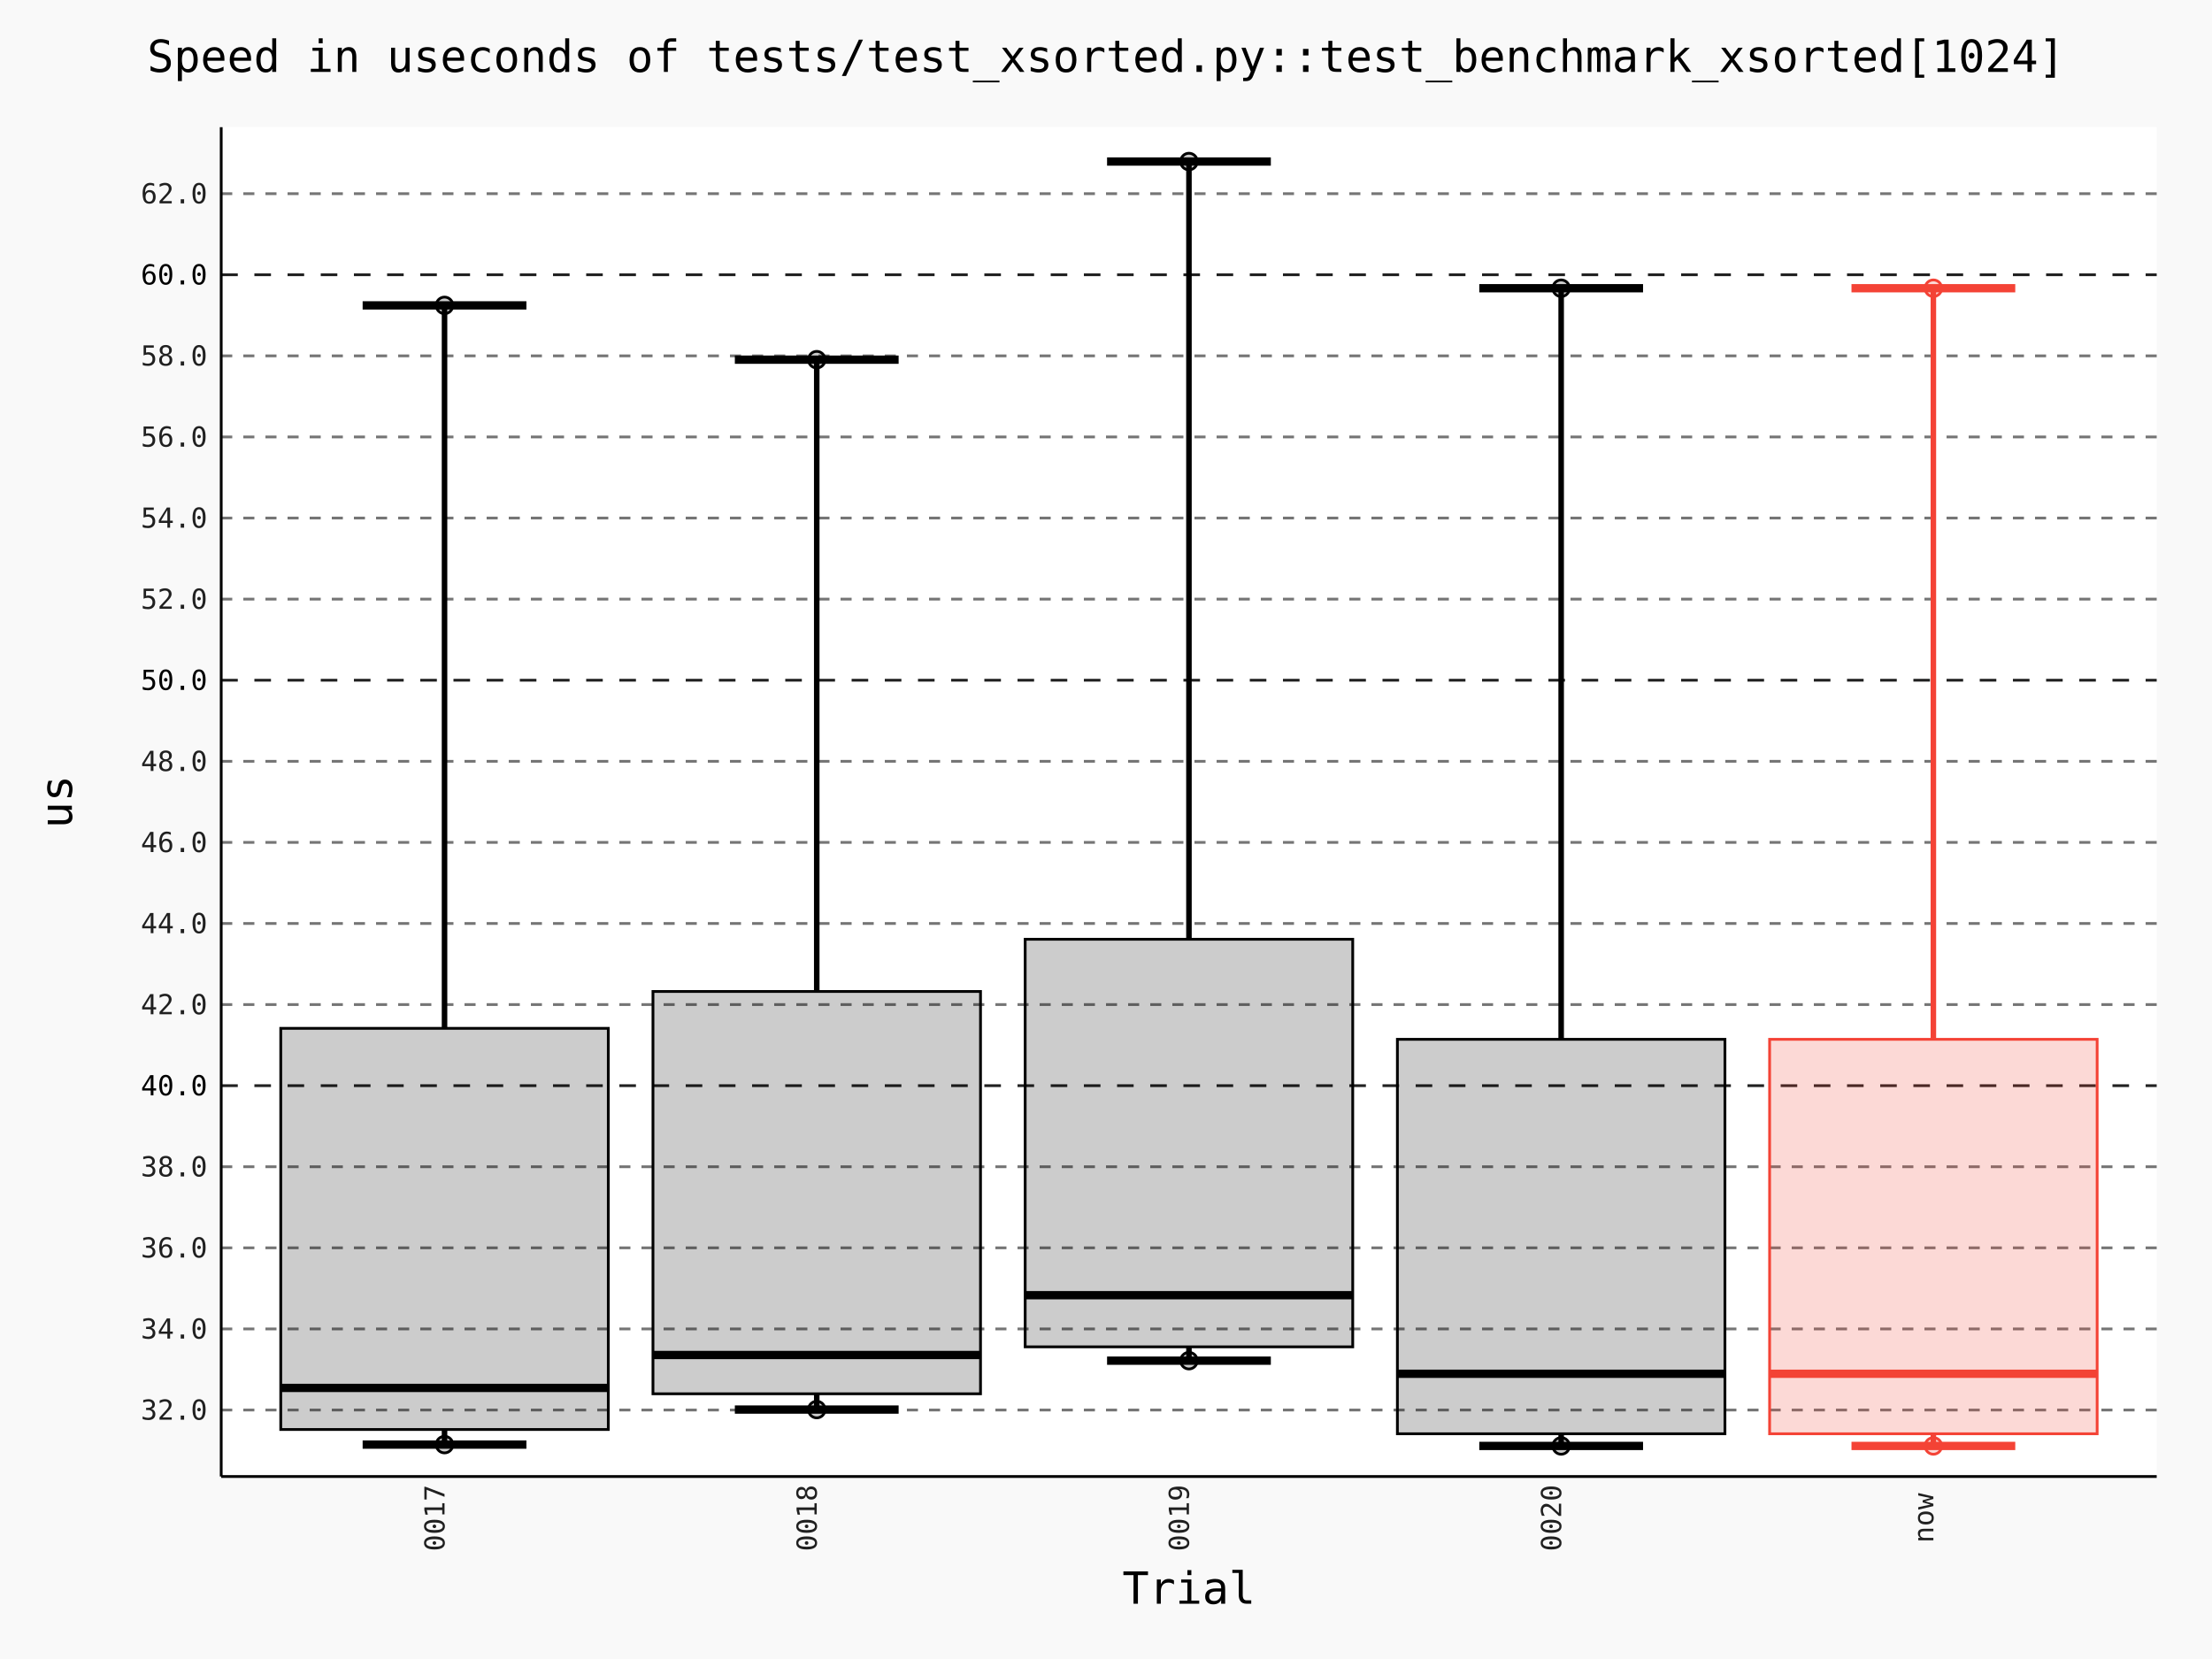
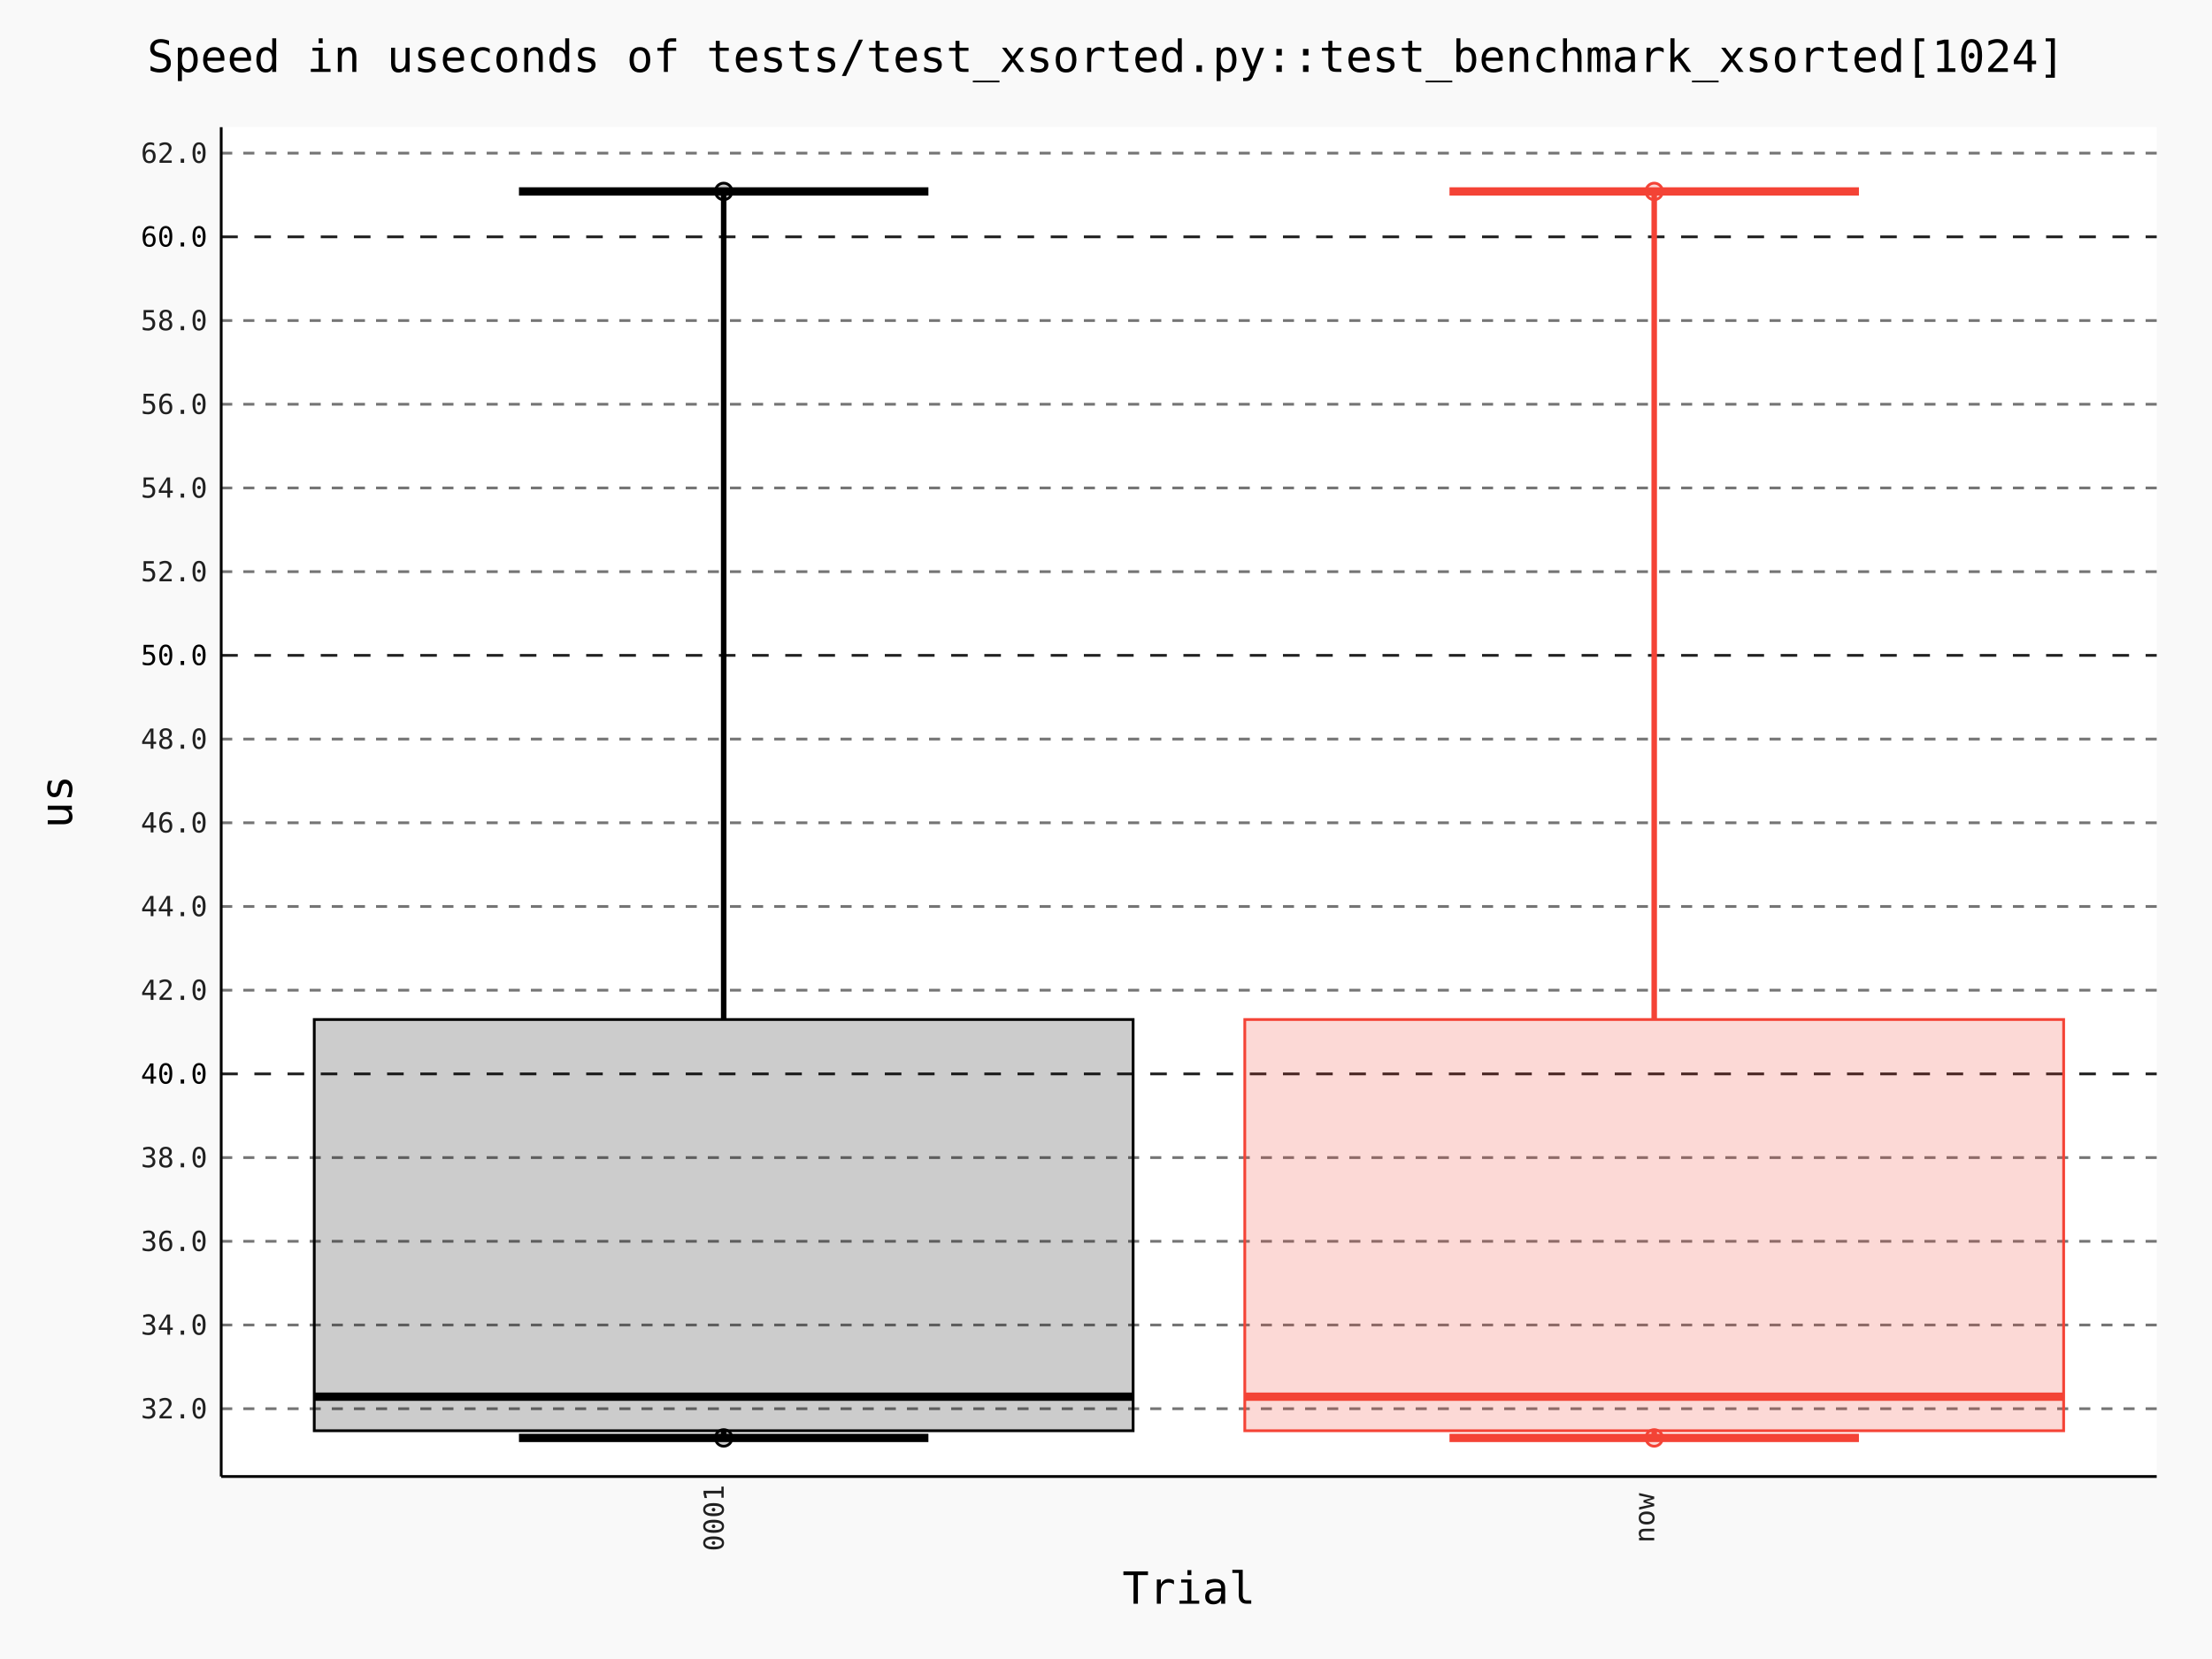
- <svg xmlns="http://www.w3.org/2000/svg" class="pygal-chart" id="chart-a3f8bfe0-645d-40d6-a7f2-8dcccdf21d77" viewBox="0 0 800 600">
+ <svg xmlns="http://www.w3.org/2000/svg" class="pygal-chart" id="chart-c44f8547-4d99-4e5e-b992-d55dfbaab4f0" viewBox="0 0 800 600">
  <defs>
-     <style type="text/css">#chart-a3f8bfe0-645d-40d6-a7f2-8dcccdf21d77{-webkit-user-select:none;-webkit-font-smoothing:antialiased;font-family:Consolas,"Deja Vu Sans Mono","Bitstream Vera Sans Mono","Courier New",monospace}#chart-a3f8bfe0-645d-40d6-a7f2-8dcccdf21d77 .title{font-family:Consolas,"Deja Vu Sans Mono","Bitstream Vera Sans Mono","Courier New",monospace;font-size:16px}#chart-a3f8bfe0-645d-40d6-a7f2-8dcccdf21d77 .legends .legend text{font-family:Consolas,"Deja Vu Sans Mono","Bitstream Vera Sans Mono","Courier New",monospace;font-size:14px}#chart-a3f8bfe0-645d-40d6-a7f2-8dcccdf21d77 .axis text{font-family:Consolas,"Deja Vu Sans Mono","Bitstream Vera Sans Mono","Courier New",monospace;font-size:10px}#chart-a3f8bfe0-645d-40d6-a7f2-8dcccdf21d77 .axis text.major{font-family:Consolas,"Deja Vu Sans Mono","Bitstream Vera Sans Mono","Courier New",monospace;font-size:10px}#chart-a3f8bfe0-645d-40d6-a7f2-8dcccdf21d77 .series text{font-family:Consolas,"Deja Vu Sans Mono","Bitstream Vera Sans Mono","Courier New",monospace;font-size:8px}#chart-a3f8bfe0-645d-40d6-a7f2-8dcccdf21d77 .tooltip{font-family:Consolas,"Deja Vu Sans Mono","Bitstream Vera Sans Mono","Courier New",monospace;font-size:14px}#chart-a3f8bfe0-645d-40d6-a7f2-8dcccdf21d77 text.no_data{font-family:Consolas,"Deja Vu Sans Mono","Bitstream Vera Sans Mono","Courier New",monospace;font-size:64px}
- #chart-a3f8bfe0-645d-40d6-a7f2-8dcccdf21d77{background-color:rgba(249,249,249,1)}#chart-a3f8bfe0-645d-40d6-a7f2-8dcccdf21d77 path,#chart-a3f8bfe0-645d-40d6-a7f2-8dcccdf21d77 line,#chart-a3f8bfe0-645d-40d6-a7f2-8dcccdf21d77 rect,#chart-a3f8bfe0-645d-40d6-a7f2-8dcccdf21d77 circle{-webkit-transition:150ms;-moz-transition:150ms;transition:150ms}#chart-a3f8bfe0-645d-40d6-a7f2-8dcccdf21d77 .graph &gt; .background{fill:rgba(249,249,249,1)}#chart-a3f8bfe0-645d-40d6-a7f2-8dcccdf21d77 .plot &gt; .background{fill:rgba(255,255,255,1)}#chart-a3f8bfe0-645d-40d6-a7f2-8dcccdf21d77 .graph{fill:rgba(0,0,0,.87)}#chart-a3f8bfe0-645d-40d6-a7f2-8dcccdf21d77 text.no_data{fill:rgba(0,0,0,1)}#chart-a3f8bfe0-645d-40d6-a7f2-8dcccdf21d77 .title{fill:rgba(0,0,0,1)}#chart-a3f8bfe0-645d-40d6-a7f2-8dcccdf21d77 .legends .legend text{fill:rgba(0,0,0,.87)}#chart-a3f8bfe0-645d-40d6-a7f2-8dcccdf21d77 .legends .legend:hover text{fill:rgba(0,0,0,1)}#chart-a3f8bfe0-645d-40d6-a7f2-8dcccdf21d77 .axis .line{stroke:rgba(0,0,0,1)}#chart-a3f8bfe0-645d-40d6-a7f2-8dcccdf21d77 .axis .guide.line{stroke:rgba(0,0,0,.54)}#chart-a3f8bfe0-645d-40d6-a7f2-8dcccdf21d77 .axis .major.line{stroke:rgba(0,0,0,.87)}#chart-a3f8bfe0-645d-40d6-a7f2-8dcccdf21d77 .axis text.major{fill:rgba(0,0,0,1)}#chart-a3f8bfe0-645d-40d6-a7f2-8dcccdf21d77 .axis.y .guides:hover .guide.line,#chart-a3f8bfe0-645d-40d6-a7f2-8dcccdf21d77 .line-graph .axis.x .guides:hover .guide.line,#chart-a3f8bfe0-645d-40d6-a7f2-8dcccdf21d77 .stackedline-graph .axis.x .guides:hover .guide.line,#chart-a3f8bfe0-645d-40d6-a7f2-8dcccdf21d77 .xy-graph .axis.x .guides:hover .guide.line{stroke:rgba(0,0,0,1)}#chart-a3f8bfe0-645d-40d6-a7f2-8dcccdf21d77 .axis .guides:hover text{fill:rgba(0,0,0,1)}#chart-a3f8bfe0-645d-40d6-a7f2-8dcccdf21d77 .reactive{fill-opacity:.7}#chart-a3f8bfe0-645d-40d6-a7f2-8dcccdf21d77 .reactive.active,#chart-a3f8bfe0-645d-40d6-a7f2-8dcccdf21d77 .active .reactive{fill-opacity:.8;stroke-width:4}#chart-a3f8bfe0-645d-40d6-a7f2-8dcccdf21d77 .series text{fill:rgba(0,0,0,1)}#chart-a3f8bfe0-645d-40d6-a7f2-8dcccdf21d77 .tooltip rect{fill:rgba(255,255,255,1);stroke:rgba(0,0,0,1);-webkit-transition:opacity 150ms;-moz-transition:opacity 150ms;transition:opacity 150ms}#chart-a3f8bfe0-645d-40d6-a7f2-8dcccdf21d77 .tooltip .label{fill:rgba(0,0,0,.87)}#chart-a3f8bfe0-645d-40d6-a7f2-8dcccdf21d77 .tooltip .label{fill:rgba(0,0,0,.87)}#chart-a3f8bfe0-645d-40d6-a7f2-8dcccdf21d77 .tooltip .legend{font-size:.8em;fill:rgba(0,0,0,.54)}#chart-a3f8bfe0-645d-40d6-a7f2-8dcccdf21d77 .tooltip .x_label{font-size:.6em;fill:rgba(0,0,0,1)}#chart-a3f8bfe0-645d-40d6-a7f2-8dcccdf21d77 .tooltip .value{font-size:1.5em}#chart-a3f8bfe0-645d-40d6-a7f2-8dcccdf21d77 .map-element{fill:rgba(0,0,0,.87);stroke:rgba(0,0,0,.54) !important;opacity:.9;stroke-width:3;-webkit-transition:opacity 150ms;-moz-transition:opacity 150ms;transition:opacity 150ms}#chart-a3f8bfe0-645d-40d6-a7f2-8dcccdf21d77 .map-element:hover{opacity:1;stroke-width:10}#chart-a3f8bfe0-645d-40d6-a7f2-8dcccdf21d77 .color-0,#chart-a3f8bfe0-645d-40d6-a7f2-8dcccdf21d77 .color-0 a:visited{stroke:#000000;fill:#000000}#chart-a3f8bfe0-645d-40d6-a7f2-8dcccdf21d77 .color-1,#chart-a3f8bfe0-645d-40d6-a7f2-8dcccdf21d77 .color-1 a:visited{stroke:#000000;fill:#000000}#chart-a3f8bfe0-645d-40d6-a7f2-8dcccdf21d77 .color-2,#chart-a3f8bfe0-645d-40d6-a7f2-8dcccdf21d77 .color-2 a:visited{stroke:#000000;fill:#000000}#chart-a3f8bfe0-645d-40d6-a7f2-8dcccdf21d77 .color-3,#chart-a3f8bfe0-645d-40d6-a7f2-8dcccdf21d77 .color-3 a:visited{stroke:#000000;fill:#000000}#chart-a3f8bfe0-645d-40d6-a7f2-8dcccdf21d77 .color-4,#chart-a3f8bfe0-645d-40d6-a7f2-8dcccdf21d77 .color-4 a:visited{stroke:#F44336;fill:#F44336}#chart-a3f8bfe0-645d-40d6-a7f2-8dcccdf21d77 .text-overlay .color-0 text{fill:white}#chart-a3f8bfe0-645d-40d6-a7f2-8dcccdf21d77 .text-overlay .color-1 text{fill:white}#chart-a3f8bfe0-645d-40d6-a7f2-8dcccdf21d77 .text-overlay .color-2 text{fill:white}#chart-a3f8bfe0-645d-40d6-a7f2-8dcccdf21d77 .text-overlay .color-3 text{fill:white}#chart-a3f8bfe0-645d-40d6-a7f2-8dcccdf21d77 .text-overlay .color-4 text{fill:black}
- #chart-a3f8bfe0-645d-40d6-a7f2-8dcccdf21d77 text.no_data{text-anchor:middle}#chart-a3f8bfe0-645d-40d6-a7f2-8dcccdf21d77 .guide.line{fill-opacity:0}#chart-a3f8bfe0-645d-40d6-a7f2-8dcccdf21d77 .centered{text-anchor:middle}#chart-a3f8bfe0-645d-40d6-a7f2-8dcccdf21d77 .title{text-anchor:middle}#chart-a3f8bfe0-645d-40d6-a7f2-8dcccdf21d77 .legends .legend text{fill-opacity:1}#chart-a3f8bfe0-645d-40d6-a7f2-8dcccdf21d77 .axis.x text{text-anchor:middle}#chart-a3f8bfe0-645d-40d6-a7f2-8dcccdf21d77 .axis.x:not(.web) text[transform]{text-anchor:start}#chart-a3f8bfe0-645d-40d6-a7f2-8dcccdf21d77 .axis.y text{text-anchor:end}#chart-a3f8bfe0-645d-40d6-a7f2-8dcccdf21d77 .axis.y2 text{text-anchor:start}#chart-a3f8bfe0-645d-40d6-a7f2-8dcccdf21d77 .axis .guide.line{stroke-dasharray:4,4}#chart-a3f8bfe0-645d-40d6-a7f2-8dcccdf21d77 .axis .major.guide.line{stroke-dasharray:6,6}#chart-a3f8bfe0-645d-40d6-a7f2-8dcccdf21d77 .horizontal .axis.y .guide.line,#chart-a3f8bfe0-645d-40d6-a7f2-8dcccdf21d77 .horizontal .axis.y2 .guide.line,#chart-a3f8bfe0-645d-40d6-a7f2-8dcccdf21d77 .vertical .axis.x .guide.line{opacity:0}#chart-a3f8bfe0-645d-40d6-a7f2-8dcccdf21d77 .horizontal .axis.always_show .guide.line,#chart-a3f8bfe0-645d-40d6-a7f2-8dcccdf21d77 .vertical .axis.always_show .guide.line{opacity:1 !important}#chart-a3f8bfe0-645d-40d6-a7f2-8dcccdf21d77 .axis.y .guides:hover .guide.line,#chart-a3f8bfe0-645d-40d6-a7f2-8dcccdf21d77 .axis.y2 .guides:hover .guide.line,#chart-a3f8bfe0-645d-40d6-a7f2-8dcccdf21d77 .axis.x .guides:hover .guide.line{opacity:1}#chart-a3f8bfe0-645d-40d6-a7f2-8dcccdf21d77 .axis .guides:hover text{opacity:1}#chart-a3f8bfe0-645d-40d6-a7f2-8dcccdf21d77 .nofill{fill:none}#chart-a3f8bfe0-645d-40d6-a7f2-8dcccdf21d77 .subtle-fill{fill-opacity:.2}#chart-a3f8bfe0-645d-40d6-a7f2-8dcccdf21d77 .dot{stroke-width:1px;fill-opacity:1}#chart-a3f8bfe0-645d-40d6-a7f2-8dcccdf21d77 .dot.active{stroke-width:5px}#chart-a3f8bfe0-645d-40d6-a7f2-8dcccdf21d77 .dot.negative{fill:transparent}#chart-a3f8bfe0-645d-40d6-a7f2-8dcccdf21d77 text,#chart-a3f8bfe0-645d-40d6-a7f2-8dcccdf21d77 tspan{stroke:none !important}#chart-a3f8bfe0-645d-40d6-a7f2-8dcccdf21d77 .series text.active{opacity:1}#chart-a3f8bfe0-645d-40d6-a7f2-8dcccdf21d77 .tooltip rect{fill-opacity:.95;stroke-width:.5}#chart-a3f8bfe0-645d-40d6-a7f2-8dcccdf21d77 .tooltip text{fill-opacity:1}
+     <style type="text/css">#chart-c44f8547-4d99-4e5e-b992-d55dfbaab4f0{-webkit-user-select:none;-webkit-font-smoothing:antialiased;font-family:Consolas,"Deja Vu Sans Mono","Bitstream Vera Sans Mono","Courier New",monospace}#chart-c44f8547-4d99-4e5e-b992-d55dfbaab4f0 .title{font-family:Consolas,"Deja Vu Sans Mono","Bitstream Vera Sans Mono","Courier New",monospace;font-size:16px}#chart-c44f8547-4d99-4e5e-b992-d55dfbaab4f0 .legends .legend text{font-family:Consolas,"Deja Vu Sans Mono","Bitstream Vera Sans Mono","Courier New",monospace;font-size:14px}#chart-c44f8547-4d99-4e5e-b992-d55dfbaab4f0 .axis text{font-family:Consolas,"Deja Vu Sans Mono","Bitstream Vera Sans Mono","Courier New",monospace;font-size:10px}#chart-c44f8547-4d99-4e5e-b992-d55dfbaab4f0 .axis text.major{font-family:Consolas,"Deja Vu Sans Mono","Bitstream Vera Sans Mono","Courier New",monospace;font-size:10px}#chart-c44f8547-4d99-4e5e-b992-d55dfbaab4f0 .series text{font-family:Consolas,"Deja Vu Sans Mono","Bitstream Vera Sans Mono","Courier New",monospace;font-size:8px}#chart-c44f8547-4d99-4e5e-b992-d55dfbaab4f0 .tooltip{font-family:Consolas,"Deja Vu Sans Mono","Bitstream Vera Sans Mono","Courier New",monospace;font-size:14px}#chart-c44f8547-4d99-4e5e-b992-d55dfbaab4f0 text.no_data{font-family:Consolas,"Deja Vu Sans Mono","Bitstream Vera Sans Mono","Courier New",monospace;font-size:64px}
+ #chart-c44f8547-4d99-4e5e-b992-d55dfbaab4f0{background-color:rgba(249,249,249,1)}#chart-c44f8547-4d99-4e5e-b992-d55dfbaab4f0 path,#chart-c44f8547-4d99-4e5e-b992-d55dfbaab4f0 line,#chart-c44f8547-4d99-4e5e-b992-d55dfbaab4f0 rect,#chart-c44f8547-4d99-4e5e-b992-d55dfbaab4f0 circle{-webkit-transition:150ms;-moz-transition:150ms;transition:150ms}#chart-c44f8547-4d99-4e5e-b992-d55dfbaab4f0 .graph &gt; .background{fill:rgba(249,249,249,1)}#chart-c44f8547-4d99-4e5e-b992-d55dfbaab4f0 .plot &gt; .background{fill:rgba(255,255,255,1)}#chart-c44f8547-4d99-4e5e-b992-d55dfbaab4f0 .graph{fill:rgba(0,0,0,.87)}#chart-c44f8547-4d99-4e5e-b992-d55dfbaab4f0 text.no_data{fill:rgba(0,0,0,1)}#chart-c44f8547-4d99-4e5e-b992-d55dfbaab4f0 .title{fill:rgba(0,0,0,1)}#chart-c44f8547-4d99-4e5e-b992-d55dfbaab4f0 .legends .legend text{fill:rgba(0,0,0,.87)}#chart-c44f8547-4d99-4e5e-b992-d55dfbaab4f0 .legends .legend:hover text{fill:rgba(0,0,0,1)}#chart-c44f8547-4d99-4e5e-b992-d55dfbaab4f0 .axis .line{stroke:rgba(0,0,0,1)}#chart-c44f8547-4d99-4e5e-b992-d55dfbaab4f0 .axis .guide.line{stroke:rgba(0,0,0,.54)}#chart-c44f8547-4d99-4e5e-b992-d55dfbaab4f0 .axis .major.line{stroke:rgba(0,0,0,.87)}#chart-c44f8547-4d99-4e5e-b992-d55dfbaab4f0 .axis text.major{fill:rgba(0,0,0,1)}#chart-c44f8547-4d99-4e5e-b992-d55dfbaab4f0 .axis.y .guides:hover .guide.line,#chart-c44f8547-4d99-4e5e-b992-d55dfbaab4f0 .line-graph .axis.x .guides:hover .guide.line,#chart-c44f8547-4d99-4e5e-b992-d55dfbaab4f0 .stackedline-graph .axis.x .guides:hover .guide.line,#chart-c44f8547-4d99-4e5e-b992-d55dfbaab4f0 .xy-graph .axis.x .guides:hover .guide.line{stroke:rgba(0,0,0,1)}#chart-c44f8547-4d99-4e5e-b992-d55dfbaab4f0 .axis .guides:hover text{fill:rgba(0,0,0,1)}#chart-c44f8547-4d99-4e5e-b992-d55dfbaab4f0 .reactive{fill-opacity:.7}#chart-c44f8547-4d99-4e5e-b992-d55dfbaab4f0 .reactive.active,#chart-c44f8547-4d99-4e5e-b992-d55dfbaab4f0 .active .reactive{fill-opacity:.8;stroke-width:4}#chart-c44f8547-4d99-4e5e-b992-d55dfbaab4f0 .series text{fill:rgba(0,0,0,1)}#chart-c44f8547-4d99-4e5e-b992-d55dfbaab4f0 .tooltip rect{fill:rgba(255,255,255,1);stroke:rgba(0,0,0,1);-webkit-transition:opacity 150ms;-moz-transition:opacity 150ms;transition:opacity 150ms}#chart-c44f8547-4d99-4e5e-b992-d55dfbaab4f0 .tooltip .label{fill:rgba(0,0,0,.87)}#chart-c44f8547-4d99-4e5e-b992-d55dfbaab4f0 .tooltip .label{fill:rgba(0,0,0,.87)}#chart-c44f8547-4d99-4e5e-b992-d55dfbaab4f0 .tooltip .legend{font-size:.8em;fill:rgba(0,0,0,.54)}#chart-c44f8547-4d99-4e5e-b992-d55dfbaab4f0 .tooltip .x_label{font-size:.6em;fill:rgba(0,0,0,1)}#chart-c44f8547-4d99-4e5e-b992-d55dfbaab4f0 .tooltip .value{font-size:1.5em}#chart-c44f8547-4d99-4e5e-b992-d55dfbaab4f0 .map-element{fill:rgba(0,0,0,.87);stroke:rgba(0,0,0,.54) !important;opacity:.9;stroke-width:3;-webkit-transition:opacity 150ms;-moz-transition:opacity 150ms;transition:opacity 150ms}#chart-c44f8547-4d99-4e5e-b992-d55dfbaab4f0 .map-element:hover{opacity:1;stroke-width:10}#chart-c44f8547-4d99-4e5e-b992-d55dfbaab4f0 .color-0,#chart-c44f8547-4d99-4e5e-b992-d55dfbaab4f0 .color-0 a:visited{stroke:#000000;fill:#000000}#chart-c44f8547-4d99-4e5e-b992-d55dfbaab4f0 .color-1,#chart-c44f8547-4d99-4e5e-b992-d55dfbaab4f0 .color-1 a:visited{stroke:#F44336;fill:#F44336}#chart-c44f8547-4d99-4e5e-b992-d55dfbaab4f0 .text-overlay .color-0 text{fill:white}#chart-c44f8547-4d99-4e5e-b992-d55dfbaab4f0 .text-overlay .color-1 text{fill:black}
+ #chart-c44f8547-4d99-4e5e-b992-d55dfbaab4f0 text.no_data{text-anchor:middle}#chart-c44f8547-4d99-4e5e-b992-d55dfbaab4f0 .guide.line{fill-opacity:0}#chart-c44f8547-4d99-4e5e-b992-d55dfbaab4f0 .centered{text-anchor:middle}#chart-c44f8547-4d99-4e5e-b992-d55dfbaab4f0 .title{text-anchor:middle}#chart-c44f8547-4d99-4e5e-b992-d55dfbaab4f0 .legends .legend text{fill-opacity:1}#chart-c44f8547-4d99-4e5e-b992-d55dfbaab4f0 .axis.x text{text-anchor:middle}#chart-c44f8547-4d99-4e5e-b992-d55dfbaab4f0 .axis.x:not(.web) text[transform]{text-anchor:start}#chart-c44f8547-4d99-4e5e-b992-d55dfbaab4f0 .axis.y text{text-anchor:end}#chart-c44f8547-4d99-4e5e-b992-d55dfbaab4f0 .axis.y2 text{text-anchor:start}#chart-c44f8547-4d99-4e5e-b992-d55dfbaab4f0 .axis .guide.line{stroke-dasharray:4,4}#chart-c44f8547-4d99-4e5e-b992-d55dfbaab4f0 .axis .major.guide.line{stroke-dasharray:6,6}#chart-c44f8547-4d99-4e5e-b992-d55dfbaab4f0 .horizontal .axis.y .guide.line,#chart-c44f8547-4d99-4e5e-b992-d55dfbaab4f0 .horizontal .axis.y2 .guide.line,#chart-c44f8547-4d99-4e5e-b992-d55dfbaab4f0 .vertical .axis.x .guide.line{opacity:0}#chart-c44f8547-4d99-4e5e-b992-d55dfbaab4f0 .horizontal .axis.always_show .guide.line,#chart-c44f8547-4d99-4e5e-b992-d55dfbaab4f0 .vertical .axis.always_show .guide.line{opacity:1 !important}#chart-c44f8547-4d99-4e5e-b992-d55dfbaab4f0 .axis.y .guides:hover .guide.line,#chart-c44f8547-4d99-4e5e-b992-d55dfbaab4f0 .axis.y2 .guides:hover .guide.line,#chart-c44f8547-4d99-4e5e-b992-d55dfbaab4f0 .axis.x .guides:hover .guide.line{opacity:1}#chart-c44f8547-4d99-4e5e-b992-d55dfbaab4f0 .axis .guides:hover text{opacity:1}#chart-c44f8547-4d99-4e5e-b992-d55dfbaab4f0 .nofill{fill:none}#chart-c44f8547-4d99-4e5e-b992-d55dfbaab4f0 .subtle-fill{fill-opacity:.2}#chart-c44f8547-4d99-4e5e-b992-d55dfbaab4f0 .dot{stroke-width:1px;fill-opacity:1}#chart-c44f8547-4d99-4e5e-b992-d55dfbaab4f0 .dot.active{stroke-width:5px}#chart-c44f8547-4d99-4e5e-b992-d55dfbaab4f0 .dot.negative{fill:transparent}#chart-c44f8547-4d99-4e5e-b992-d55dfbaab4f0 text,#chart-c44f8547-4d99-4e5e-b992-d55dfbaab4f0 tspan{stroke:none !important}#chart-c44f8547-4d99-4e5e-b992-d55dfbaab4f0 .series text.active{opacity:1}#chart-c44f8547-4d99-4e5e-b992-d55dfbaab4f0 .tooltip rect{fill-opacity:.95;stroke-width:.5}#chart-c44f8547-4d99-4e5e-b992-d55dfbaab4f0 .tooltip text{fill-opacity:1}
.axis.x text{text-anchor:middle !important}.tooltip .value{font-size:1em !important}</style>
  </defs>
  <g class="graph plot-graph vertical">
    <rect class="background" height="600" width="800" x="0" y="0" />
    <g class="plot" transform="translate(80, 46)">
      <rect class="background" height="488" width="700.0" x="0" y="0" />
      <g class="axis y">
        <path class="line" d="M0 488 h700" />
        <g class="guides">
-           <path class="guide line" d="M0 463.952 h700" />
-           <text class="" x="-5" y="467.452">32.0</text>
+           <path class="guide line" d="M0 463.479 h700" />
+           <text class="" x="-5" y="466.979">32.0</text>
        </g>
        <g class="guides">
-           <path class="guide line" d="M0 434.625 h700" />
-           <text class="" x="-5" y="438.125">34.0</text>
+           <path class="guide line" d="M0 433.206 h700" />
+           <text class="" x="-5" y="436.706">34.0</text>
        </g>
        <g class="guides">
-           <path class="guide line" d="M0 405.298 h700" />
-           <text class="" x="-5" y="408.798">36.0</text>
+           <path class="guide line" d="M0 402.933 h700" />
+           <text class="" x="-5" y="406.433">36.0</text>
        </g>
        <g class="guides">
-           <path class="guide line" d="M0 375.971 h700" />
-           <text class="" x="-5" y="379.471">38.0</text>
+           <path class="guide line" d="M0 372.66 h700" />
+           <text class="" x="-5" y="376.16">38.0</text>
        </g>
        <g class="guides">
-           <path class="major guide line" d="M0 346.644 h700" />
-           <text class="major" x="-5" y="350.144">40.0</text>
+           <path class="major guide line" d="M0 342.387 h700" />
+           <text class="major" x="-5" y="345.887">40.0</text>
        </g>
        <g class="guides">
-           <path class="guide line" d="M0 317.317 h700" />
-           <text class="" x="-5" y="320.817">42.0</text>
+           <path class="guide line" d="M0 312.114 h700" />
+           <text class="" x="-5" y="315.614">42.0</text>
        </g>
        <g class="guides">
-           <path class="guide line" d="M0 287.99 h700" />
-           <text class="" x="-5" y="291.49">44.0</text>
+           <path class="guide line" d="M0 281.841 h700" />
+           <text class="" x="-5" y="285.341">44.0</text>
        </g>
        <g class="guides">
-           <path class="guide line" d="M0 258.663 h700" />
-           <text class="" x="-5" y="262.163">46.0</text>
+           <path class="guide line" d="M0 251.568 h700" />
+           <text class="" x="-5" y="255.068">46.0</text>
        </g>
        <g class="guides">
-           <path class="guide line" d="M0 229.337 h700" />
-           <text class="" x="-5" y="232.837">48.0</text>
+           <path class="guide line" d="M0 221.295 h700" />
+           <text class="" x="-5" y="224.795">48.0</text>
        </g>
        <g class="guides">
-           <path class="major guide line" d="M0 200.01 h700" />
-           <text class="major" x="-5" y="203.51">50.0</text>
+           <path class="major guide line" d="M0 191.022 h700" />
+           <text class="major" x="-5" y="194.522">50.0</text>
        </g>
        <g class="guides">
-           <path class="guide line" d="M0 170.683 h700" />
-           <text class="" x="-5" y="174.183">52.0</text>
+           <path class="guide line" d="M0 160.749 h700" />
+           <text class="" x="-5" y="164.249">52.0</text>
        </g>
        <g class="guides">
-           <path class="guide line" d="M0 141.356 h700" />
-           <text class="" x="-5" y="144.856">54.0</text>
+           <path class="guide line" d="M0 130.476 h700" />
+           <text class="" x="-5" y="133.976">54.0</text>
        </g>
        <g class="guides">
-           <path class="guide line" d="M0 112.029 h700" />
-           <text class="" x="-5" y="115.529">56.0</text>
+           <path class="guide line" d="M0 100.203 h700" />
+           <text class="" x="-5" y="103.703">56.0</text>
        </g>
        <g class="guides">
-           <path class="guide line" d="M0 82.702 h700" />
-           <text class="" x="-5" y="86.202">58.0</text>
+           <path class="guide line" d="M0 69.931 h700" />
+           <text class="" x="-5" y="73.431">58.0</text>
        </g>
        <g class="guides">
-           <path class="major guide line" d="M0 53.375 h700" />
-           <text class="major" x="-5" y="56.875">60.0</text>
+           <path class="major guide line" d="M0 39.658 h700" />
+           <text class="major" x="-5" y="43.158">60.0</text>
        </g>
        <g class="guides">
-           <path class="guide line" d="M0 24.048 h700" />
-           <text class="" x="-5" y="27.548">62.0</text>
+           <path class="guide line" d="M0 9.385 h700" />
+           <text class="" x="-5" y="12.885">62.0</text>
        </g>
      </g>
      <g class="axis x">
        <path class="line" d="M0 0 v488" />
        <g class="guides">
-           <path class="guide line" d="M80.769 0 v488" />
-           <text class="" transform="rotate(-90 80.76923 503)" x="80.769" y="503.0">0017</text>
+           <path class="guide line" d="M181.731 0 v488" />
+           <text class="" transform="rotate(-90 181.7308 503)" x="181.731" y="503.0">0001</text>
        </g>
        <g class="guides">
-           <path class="guide line" d="M215.385 0 v488" />
-           <text class="" transform="rotate(-90 215.3846 503)" x="215.385" y="503.0">0018</text>
-         </g>
-         <g class="guides">
-           <path class="guide line" d="M350 0 v488" />
-           <text class="" transform="rotate(-90 350 503)" x="350.0" y="503.0">0019</text>
-         </g>
-         <g class="guides">
-           <path class="guide line" d="M484.615 0 v488" />
-           <text class="" transform="rotate(-90 484.6154 503)" x="484.615" y="503.0">0020</text>
-         </g>
-         <g class="guides">
-           <path class="guide line" d="M619.231 0 v488" />
-           <text class="" transform="rotate(-90 619.2308 503)" x="619.231" y="503.0">now</text>
+           <path class="guide line" d="M518.269 0 v488" />
+           <text class="" transform="rotate(-90 518.2692 503)" x="518.269" y="503.0">now</text>
        </g>
      </g>
      <g class="series serie-0 color-0">
        <g class="boxes">
          <g class="box">
-             <path class="reactive tooltip-trigger" d="M51.154 476.46 L110.385 476.46" stroke-width="3" />
-             <path class="reactive tooltip-trigger" d="M21.538 455.96 L140 455.96" stroke-width="3" />
-             <path class="reactive tooltip-trigger" d="M51.154 64.446 L110.385 64.446" stroke-width="3" />
-             <path class="reactive tooltip-trigger" d="M80.769 476.46 L80.769 470.994" stroke-width="2" />
-             <path class="reactive tooltip-trigger" d="M80.769 64.446 L80.769 325.914" stroke-width="2" />
-             <rect class="subtle-fill reactive tooltip-trigger" height="145.08" width="118.462" x="21.538" y="325.914" />
-             <circle class="subtle-fill reactive tooltip-trigger" cx="80.769" cy="476.46" r="3" />
-             <circle class="subtle-fill reactive tooltip-trigger" cx="80.769" cy="64.446" r="3" />
+             <path class="reactive tooltip-trigger" d="M107.692 474.044 L255.769 474.044" stroke-width="3" />
+             <path class="reactive tooltip-trigger" d="M33.654 459.135 L329.808 459.135" stroke-width="3" />
+             <path class="reactive tooltip-trigger" d="M107.692 23.234 L255.769 23.234" stroke-width="3" />
+             <path class="reactive tooltip-trigger" d="M181.731 474.044 L181.731 471.444" stroke-width="2" />
+             <path class="reactive tooltip-trigger" d="M181.731 23.234 L181.731 322.721" stroke-width="2" />
+             <rect class="subtle-fill reactive tooltip-trigger" height="148.723" width="296.154" x="33.654" y="322.721" />
+             <circle class="subtle-fill reactive tooltip-trigger" cx="181.731" cy="474.044" r="3" />
+             <circle class="subtle-fill reactive tooltip-trigger" cx="181.731" cy="23.234" r="3" />
          </g>
        </g>
      </g>
      <g class="series serie-1 color-1">
        <g class="boxes">
          <g class="box">
-             <path class="reactive tooltip-trigger" d="M185.769 463.791 L245 463.791" stroke-width="3" />
-             <path class="reactive tooltip-trigger" d="M156.154 444.054 L274.615 444.054" stroke-width="3" />
-             <path class="reactive tooltip-trigger" d="M185.769 84.08 L245 84.08" stroke-width="3" />
-             <path class="reactive tooltip-trigger" d="M215.385 463.791 L215.385 458.083" stroke-width="2" />
-             <path class="reactive tooltip-trigger" d="M215.385 84.08 L215.385 312.577" stroke-width="2" />
-             <rect class="subtle-fill reactive tooltip-trigger" height="145.506" width="118.462" x="156.154" y="312.577" />
-             <circle class="subtle-fill reactive tooltip-trigger" cx="215.385" cy="463.791" r="3" />
-             <circle class="subtle-fill reactive tooltip-trigger" cx="215.385" cy="84.08" r="3" />
-           </g>
-         </g>
-       </g>
-       <g class="series serie-2 color-2">
-         <g class="boxes">
-           <g class="box">
-             <path class="reactive tooltip-trigger" d="M320.385 446.107 L379.615 446.107" stroke-width="3" />
-             <path class="reactive tooltip-trigger" d="M290.769 422.425 L409.231 422.425" stroke-width="3" />
-             <path class="reactive tooltip-trigger" d="M320.385 12.42 L379.615 12.42" stroke-width="3" />
-             <path class="reactive tooltip-trigger" d="M350 446.107 L350 441.103" stroke-width="2" />
-             <path class="reactive tooltip-trigger" d="M350 12.42 L350 293.694" stroke-width="2" />
-             <rect class="subtle-fill reactive tooltip-trigger" height="147.408" width="118.462" x="290.769" y="293.694" />
-             <circle class="subtle-fill reactive tooltip-trigger" cx="350.0" cy="446.107" r="3" />
-             <circle class="subtle-fill reactive tooltip-trigger" cx="350.0" cy="12.42" r="3" />
-           </g>
-         </g>
-       </g>
-       <g class="series serie-3 color-3">
-         <g class="boxes">
-           <g class="box">
-             <path class="reactive tooltip-trigger" d="M455 476.944 L514.231 476.944" stroke-width="3" />
-             <path class="reactive tooltip-trigger" d="M425.385 450.843 L543.846 450.843" stroke-width="3" />
-             <path class="reactive tooltip-trigger" d="M455 58.243 L514.231 58.243" stroke-width="3" />
-             <path class="reactive tooltip-trigger" d="M484.615 476.944 L484.615 472.545" stroke-width="2" />
-             <path class="reactive tooltip-trigger" d="M484.615 58.243 L484.615 329.884" stroke-width="2" />
-             <rect class="subtle-fill reactive tooltip-trigger" height="142.661" width="118.462" x="425.385" y="329.884" />
-             <circle class="subtle-fill reactive tooltip-trigger" cx="484.615" cy="476.944" r="3" />
-             <circle class="subtle-fill reactive tooltip-trigger" cx="484.615" cy="58.243" r="3" />
-           </g>
-         </g>
-       </g>
-       <g class="series serie-4 color-4">
-         <g class="boxes">
-           <g class="box">
-             <path class="reactive tooltip-trigger" d="M589.615 476.944 L648.846 476.944" stroke-width="3" />
-             <path class="reactive tooltip-trigger" d="M560 450.843 L678.462 450.843" stroke-width="3" />
-             <path class="reactive tooltip-trigger" d="M589.615 58.243 L648.846 58.243" stroke-width="3" />
-             <path class="reactive tooltip-trigger" d="M619.231 476.944 L619.231 472.545" stroke-width="2" />
-             <path class="reactive tooltip-trigger" d="M619.231 58.243 L619.231 329.884" stroke-width="2" />
-             <rect class="subtle-fill reactive tooltip-trigger" height="142.661" width="118.462" x="560.0" y="329.884" />
-             <circle class="subtle-fill reactive tooltip-trigger" cx="619.231" cy="476.944" r="3" />
-             <circle class="subtle-fill reactive tooltip-trigger" cx="619.231" cy="58.243" r="3" />
+             <path class="reactive tooltip-trigger" d="M444.231 474.044 L592.308 474.044" stroke-width="3" />
+             <path class="reactive tooltip-trigger" d="M370.192 459.135 L666.346 459.135" stroke-width="3" />
+             <path class="reactive tooltip-trigger" d="M444.231 23.234 L592.308 23.234" stroke-width="3" />
+             <path class="reactive tooltip-trigger" d="M518.269 474.044 L518.269 471.444" stroke-width="2" />
+             <path class="reactive tooltip-trigger" d="M518.269 23.234 L518.269 322.721" stroke-width="2" />
+             <rect class="subtle-fill reactive tooltip-trigger" height="148.723" width="296.154" x="370.192" y="322.721" />
+             <circle class="subtle-fill reactive tooltip-trigger" cx="518.269" cy="474.044" r="3" />
+             <circle class="subtle-fill reactive tooltip-trigger" cx="518.269" cy="23.234" r="3" />
          </g>
        </g>
      </g>
    </g>
    <g class="titles">
      <text class="title plot_title" x="400.0" y="26">Speed in useconds of tests/test_xsorted.py::test_benchmark_xsorted[1024]</text>
      <text class="title" x="430.0" y="580">Trial</text>
      <text class="title" transform="rotate(-90 0 290)" x="0" y="316.0">us</text>
    </g>
    <g class="plot overlay" transform="translate(80, 46)">
      <g class="series serie-0 color-0" />
      <g class="series serie-1 color-1" />
-       <g class="series serie-2 color-2" />
-       <g class="series serie-3 color-3" />
-       <g class="series serie-4 color-4" />
    </g>
    <g class="plot text-overlay" transform="translate(80, 46)">
      <g class="series serie-0 color-0" />
      <g class="series serie-1 color-1" />
-       <g class="series serie-2 color-2" />
-       <g class="series serie-3 color-3" />
-       <g class="series serie-4 color-4" />
    </g>
    <g class="plot tooltip-overlay" transform="translate(80, 46)">
      <g class="tooltip" style="opacity: 0" transform="translate(0 0)">
        <rect class="tooltip-box" height="0" rx="0" ry="0" width="0" />
        <g class="text" />
      </g>
    </g>
  </g>
</svg>
